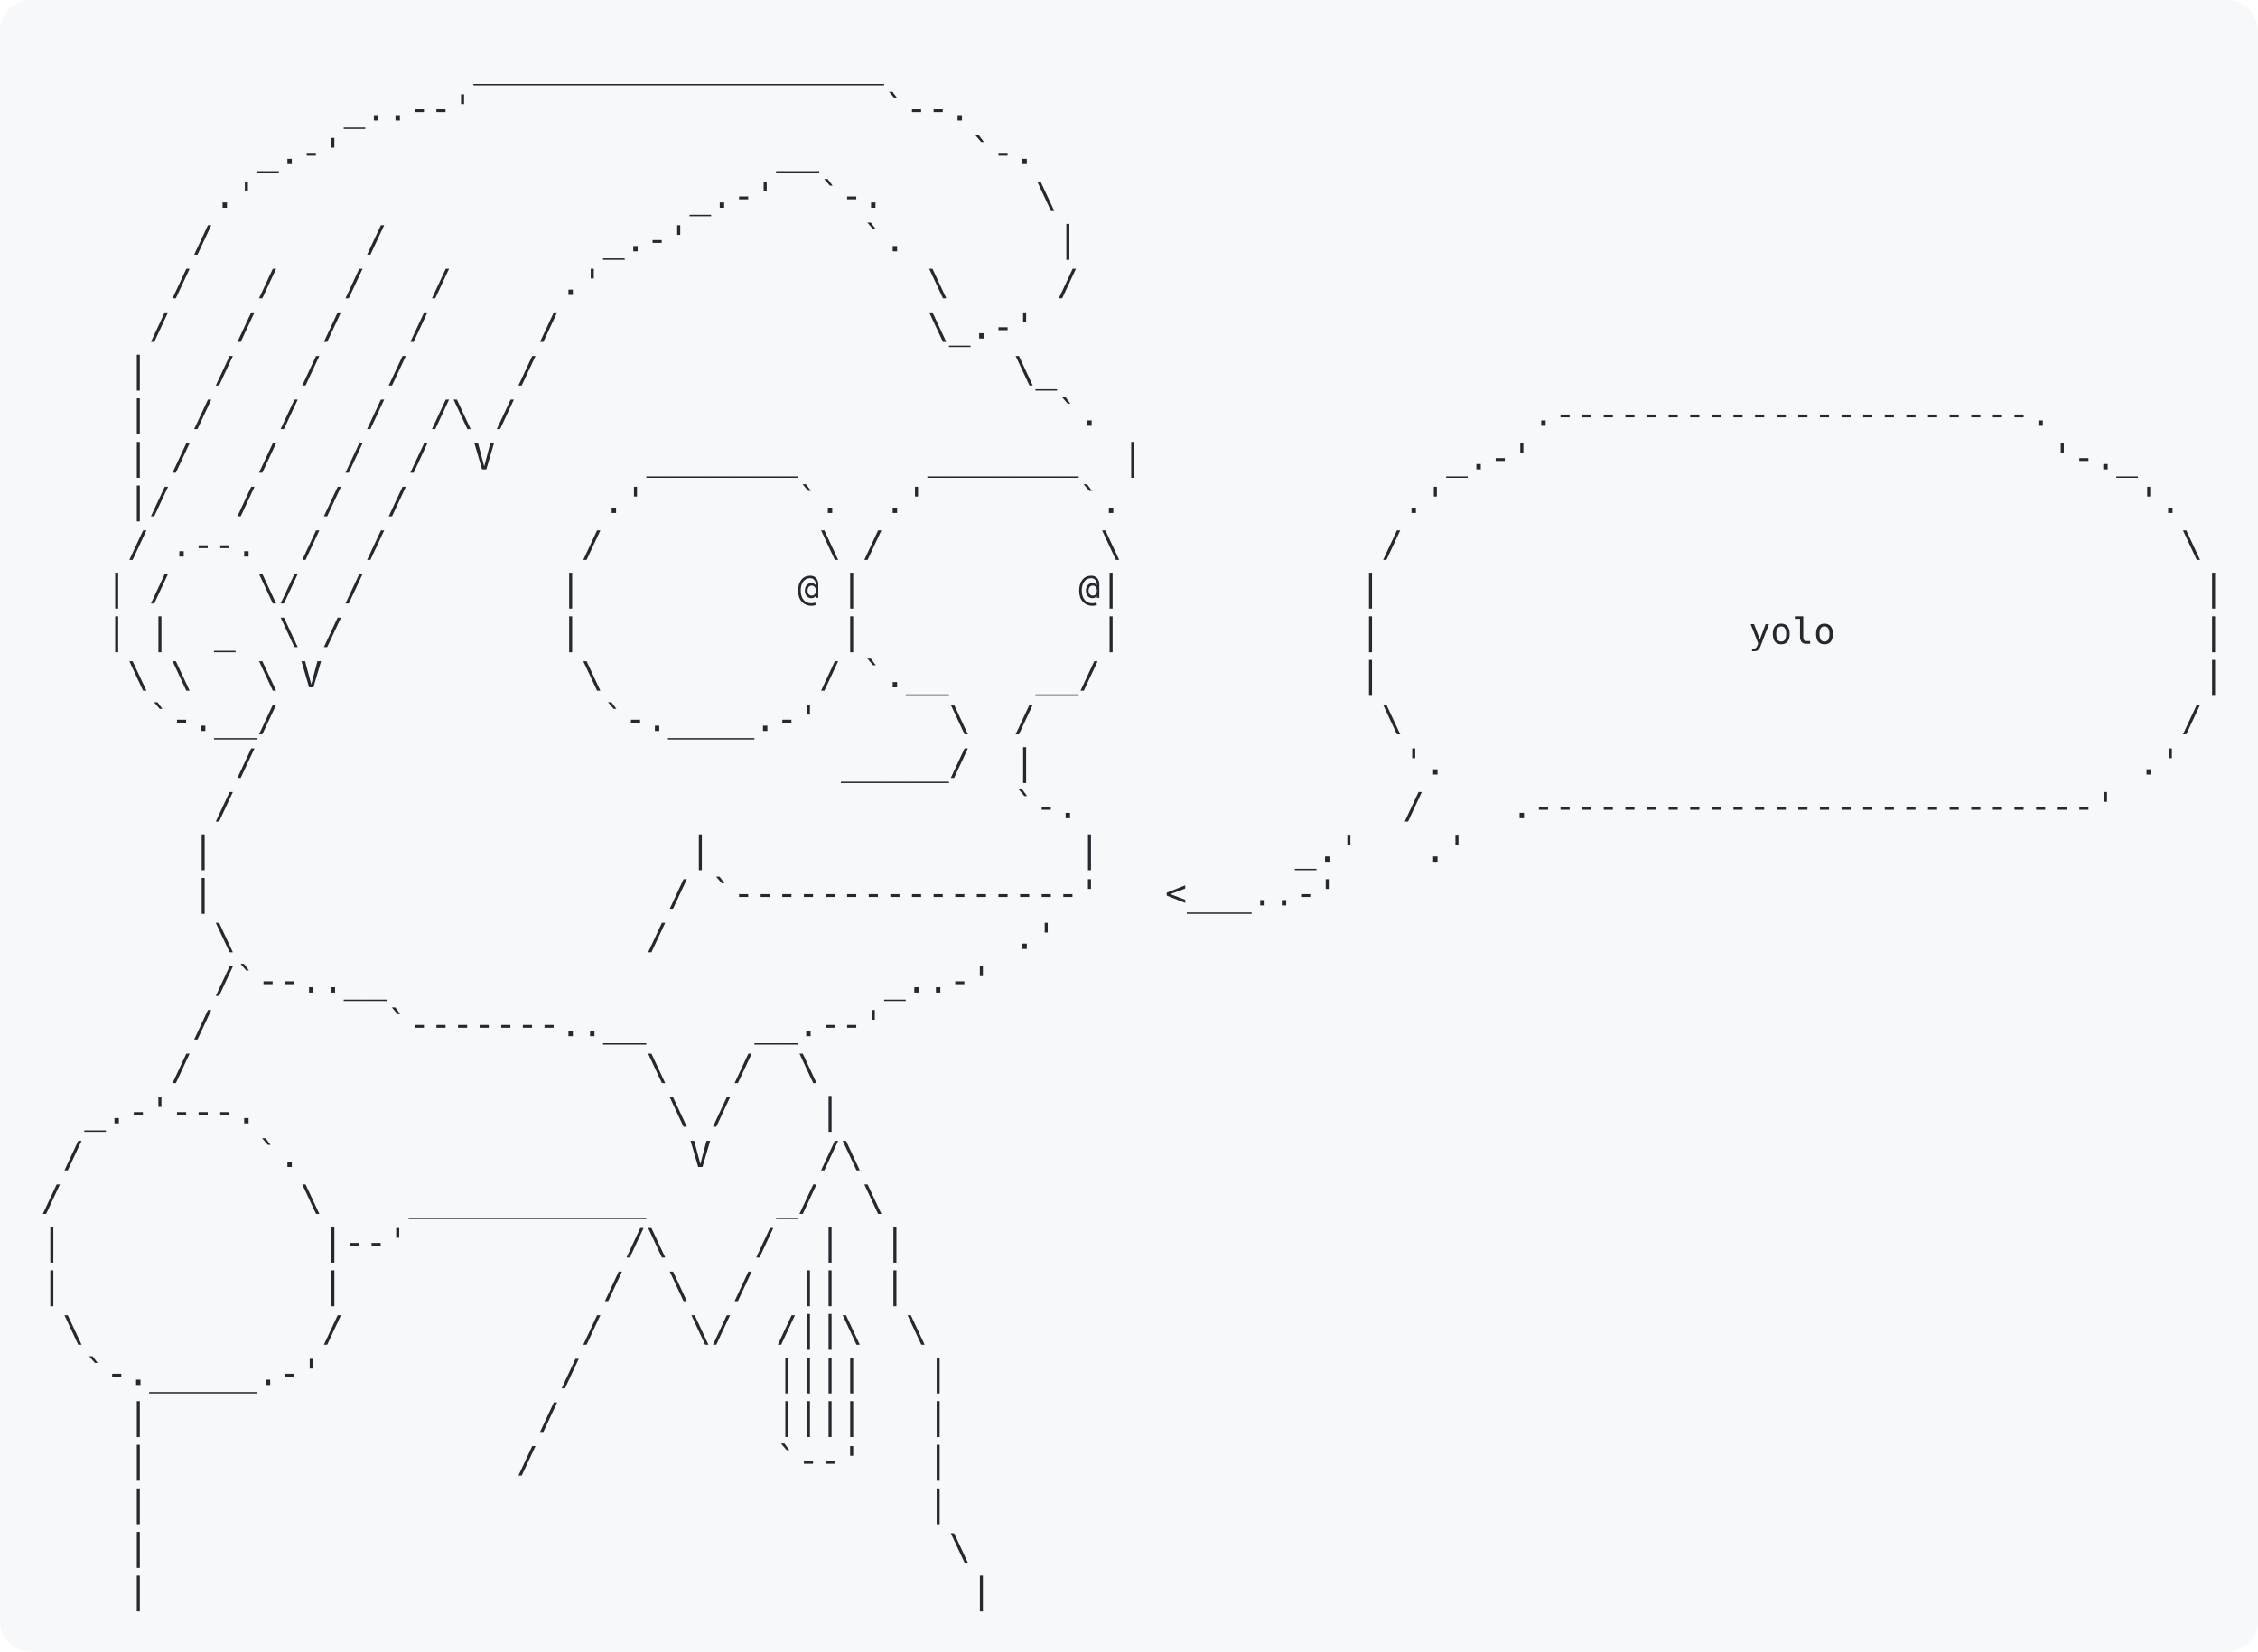
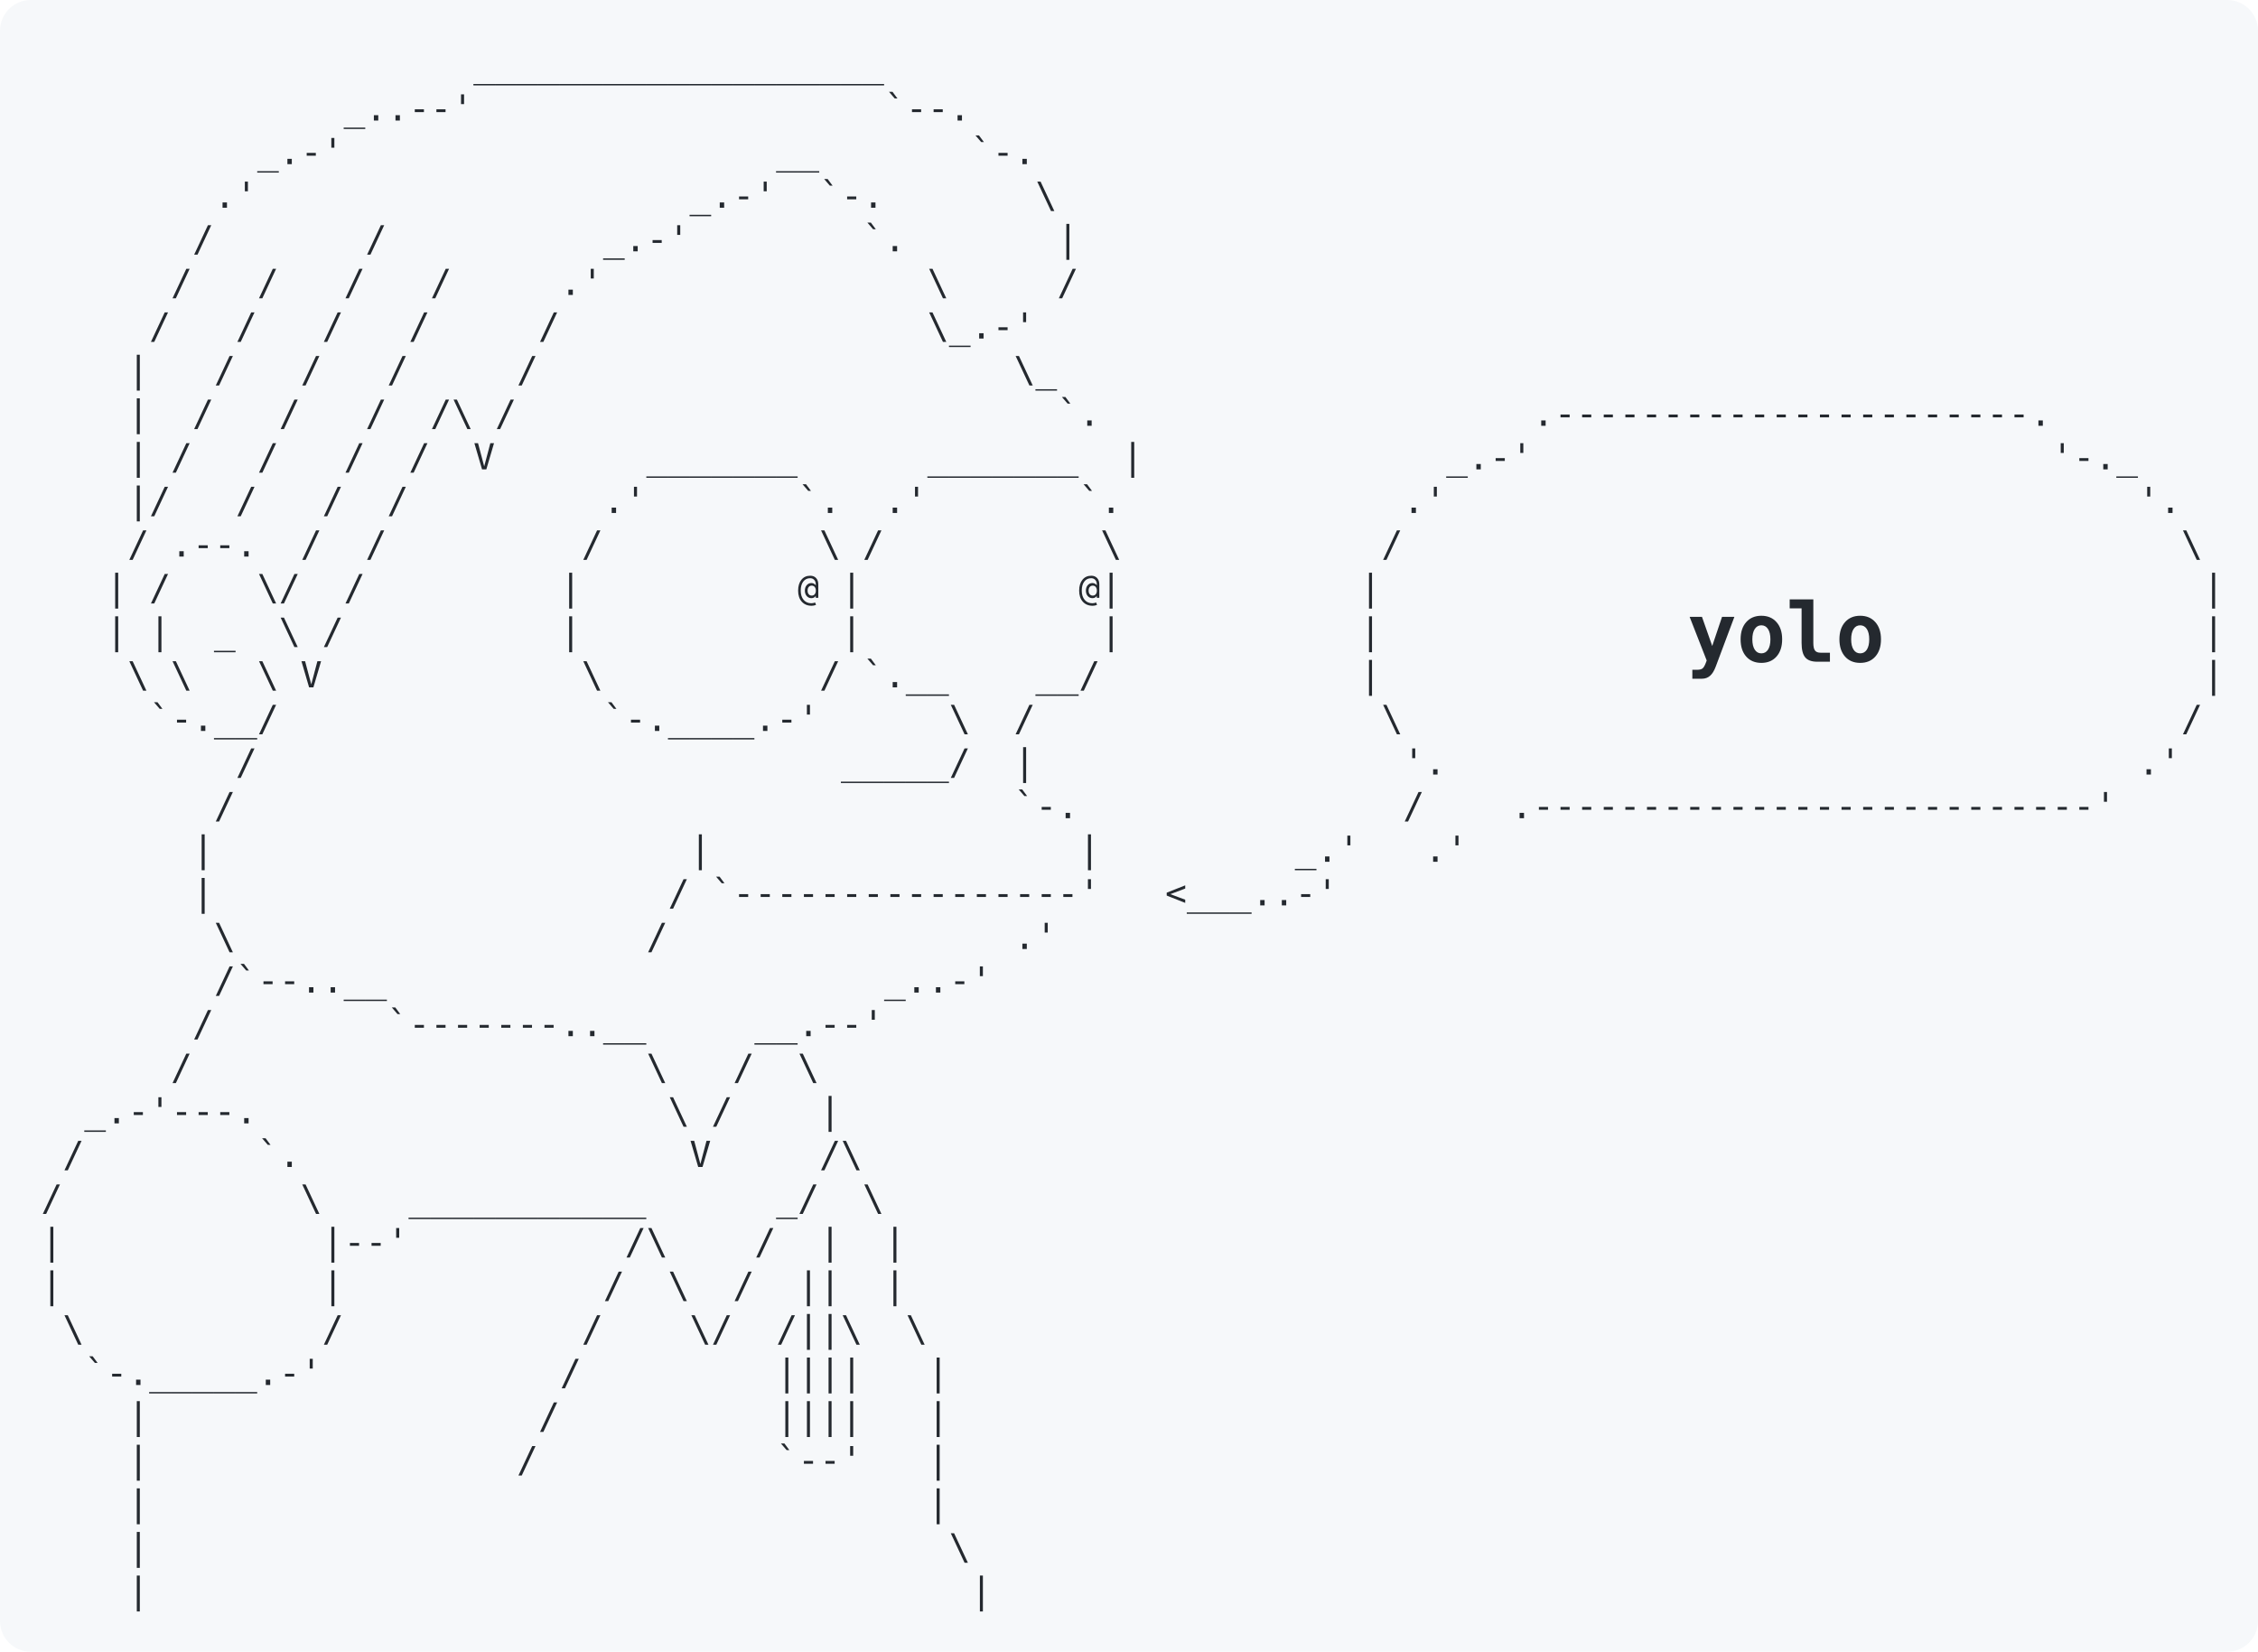
<svg xmlns="http://www.w3.org/2000/svg" width="760" viewBox="0 0 880.4 644" role="img" aria-labelledby="title">
  <rect width="880.4" height="644" rx="12" fill="#f6f8fa" />
  <g fill="#24292f" font-family="Menlo,Consolas,monospace" font-size="14" xml:space="preserve">
    <text x="16" y="30" textLength="327.6" lengthAdjust="spacingAndGlyphs">                    ___________________</text>
    <text x="16" y="47" textLength="361.2" lengthAdjust="spacingAndGlyphs">              _..--'                   `--.</text>
    <text x="16" y="64" textLength="386.4" lengthAdjust="spacingAndGlyphs">          _.-'                    __       `-.</text>
    <text x="16" y="81" textLength="394.8" lengthAdjust="spacingAndGlyphs">        .'                    _.-'  `-.       \</text>
    <text x="16" y="98" textLength="403.2" lengthAdjust="spacingAndGlyphs">       /       /          _.-'        `.       |</text>
    <text x="16" y="115" textLength="403.2" lengthAdjust="spacingAndGlyphs">      /   /   /   /     .'               \     /</text>
    <text x="16" y="132" textLength="386.4" lengthAdjust="spacingAndGlyphs">     /   /   /   /     /                 \_.-'</text>
    <text x="16" y="149" textLength="394.8" lengthAdjust="spacingAndGlyphs">    |   /   /   /     /                      \_</text>
    <text x="16" y="166" textLength="781.2" lengthAdjust="spacingAndGlyphs">    |  /   /   /  /\ /                         `.                    .----------------------.</text>
    <text x="16" y="183" textLength="814.8" lengthAdjust="spacingAndGlyphs">    | /   /   /  /  V       _______      _______  |              _.-'                        '-._</text>
    <text x="16" y="200" textLength="831.6" lengthAdjust="spacingAndGlyphs">    |/   /   /  /         .'       `.  .'       `.             .'                                '.</text>
    <text x="16" y="217" textLength="840.0" lengthAdjust="spacingAndGlyphs">    / .--.  /  /         /          \ /          \            /                                    \</text>
    <text x="16" y="234" textLength="848.4" lengthAdjust="spacingAndGlyphs">   | /    \/  /         |          @ |          @|           |                                      |</text>
-     <text x="16" y="251" textLength="848.4" lengthAdjust="spacingAndGlyphs">   | |  _  \ /          |            |           |           |                 yolo                 |</text>
+     <text x="16" y="251" textLength="848.4" lengthAdjust="spacingAndGlyphs">   | |  _  \ /          |            |           |           |                                      |</text>
    <text x="16" y="268" textLength="848.4" lengthAdjust="spacingAndGlyphs">    \ \   \ V            \          / `.__    __/            |                                      |</text>
    <text x="16" y="285" textLength="840.0" lengthAdjust="spacingAndGlyphs">     `-.__/               `-.____.-'      \  /                \                                    /</text>
    <text x="16" y="302" textLength="831.6" lengthAdjust="spacingAndGlyphs">         /                           _____/  |                 '.                                .'</text>
    <text x="16" y="319" textLength="806.4" lengthAdjust="spacingAndGlyphs">        /                                    `-.               /    .--------------------------'</text>
    <text x="16" y="336" textLength="554.4" lengthAdjust="spacingAndGlyphs">       |                      |                 |         _.'   .'</text>
    <text x="16" y="353" textLength="504.0" lengthAdjust="spacingAndGlyphs">       |                     / `----------------'   &lt;___..-'</text>
    <text x="16" y="370" textLength="394.8" lengthAdjust="spacingAndGlyphs">        \                   /                .'</text>
    <text x="16" y="387" textLength="369.6" lengthAdjust="spacingAndGlyphs">        /`--..__                       _..-'</text>
    <text x="16" y="404" textLength="327.6" lengthAdjust="spacingAndGlyphs">       /        `-------..__     __.--'</text>
    <text x="16" y="421" textLength="302.4" lengthAdjust="spacingAndGlyphs">      /                     \   /  \</text>
    <text x="16" y="438" textLength="310.8" lengthAdjust="spacingAndGlyphs">  _.-'---.                   \ /    |</text>
    <text x="16" y="455" textLength="319.2" lengthAdjust="spacingAndGlyphs"> /        `.                  V     /\</text>
    <text x="16" y="472" textLength="327.6" lengthAdjust="spacingAndGlyphs">/           \    ___________      _/  \</text>
    <text x="16" y="489" textLength="336.0" lengthAdjust="spacingAndGlyphs">|            |--'          /\    /  |  |</text>
    <text x="16" y="506" textLength="336.0" lengthAdjust="spacingAndGlyphs">|            |            /  \  /  ||  |</text>
    <text x="16" y="523" textLength="344.4" lengthAdjust="spacingAndGlyphs"> \           /           /    \/  /||\  \</text>
    <text x="16" y="540" textLength="352.8" lengthAdjust="spacingAndGlyphs">  `-._____.-'           /         ||||   |</text>
    <text x="16" y="557" textLength="352.8" lengthAdjust="spacingAndGlyphs">    |                  /          ||||   |</text>
    <text x="16" y="574" textLength="352.8" lengthAdjust="spacingAndGlyphs">    |                 /           `--'   |</text>
    <text x="16" y="591" textLength="352.8" lengthAdjust="spacingAndGlyphs">    |                                    |</text>
    <text x="16" y="608" textLength="361.2" lengthAdjust="spacingAndGlyphs">    |                                     \</text>
    <text x="16" y="625" textLength="369.6" lengthAdjust="spacingAndGlyphs">    |                                      |</text>
+     <text x="696.4" y="258" text-anchor="middle" font-size="32" font-weight="600">yolo</text>
  </g>
</svg>
